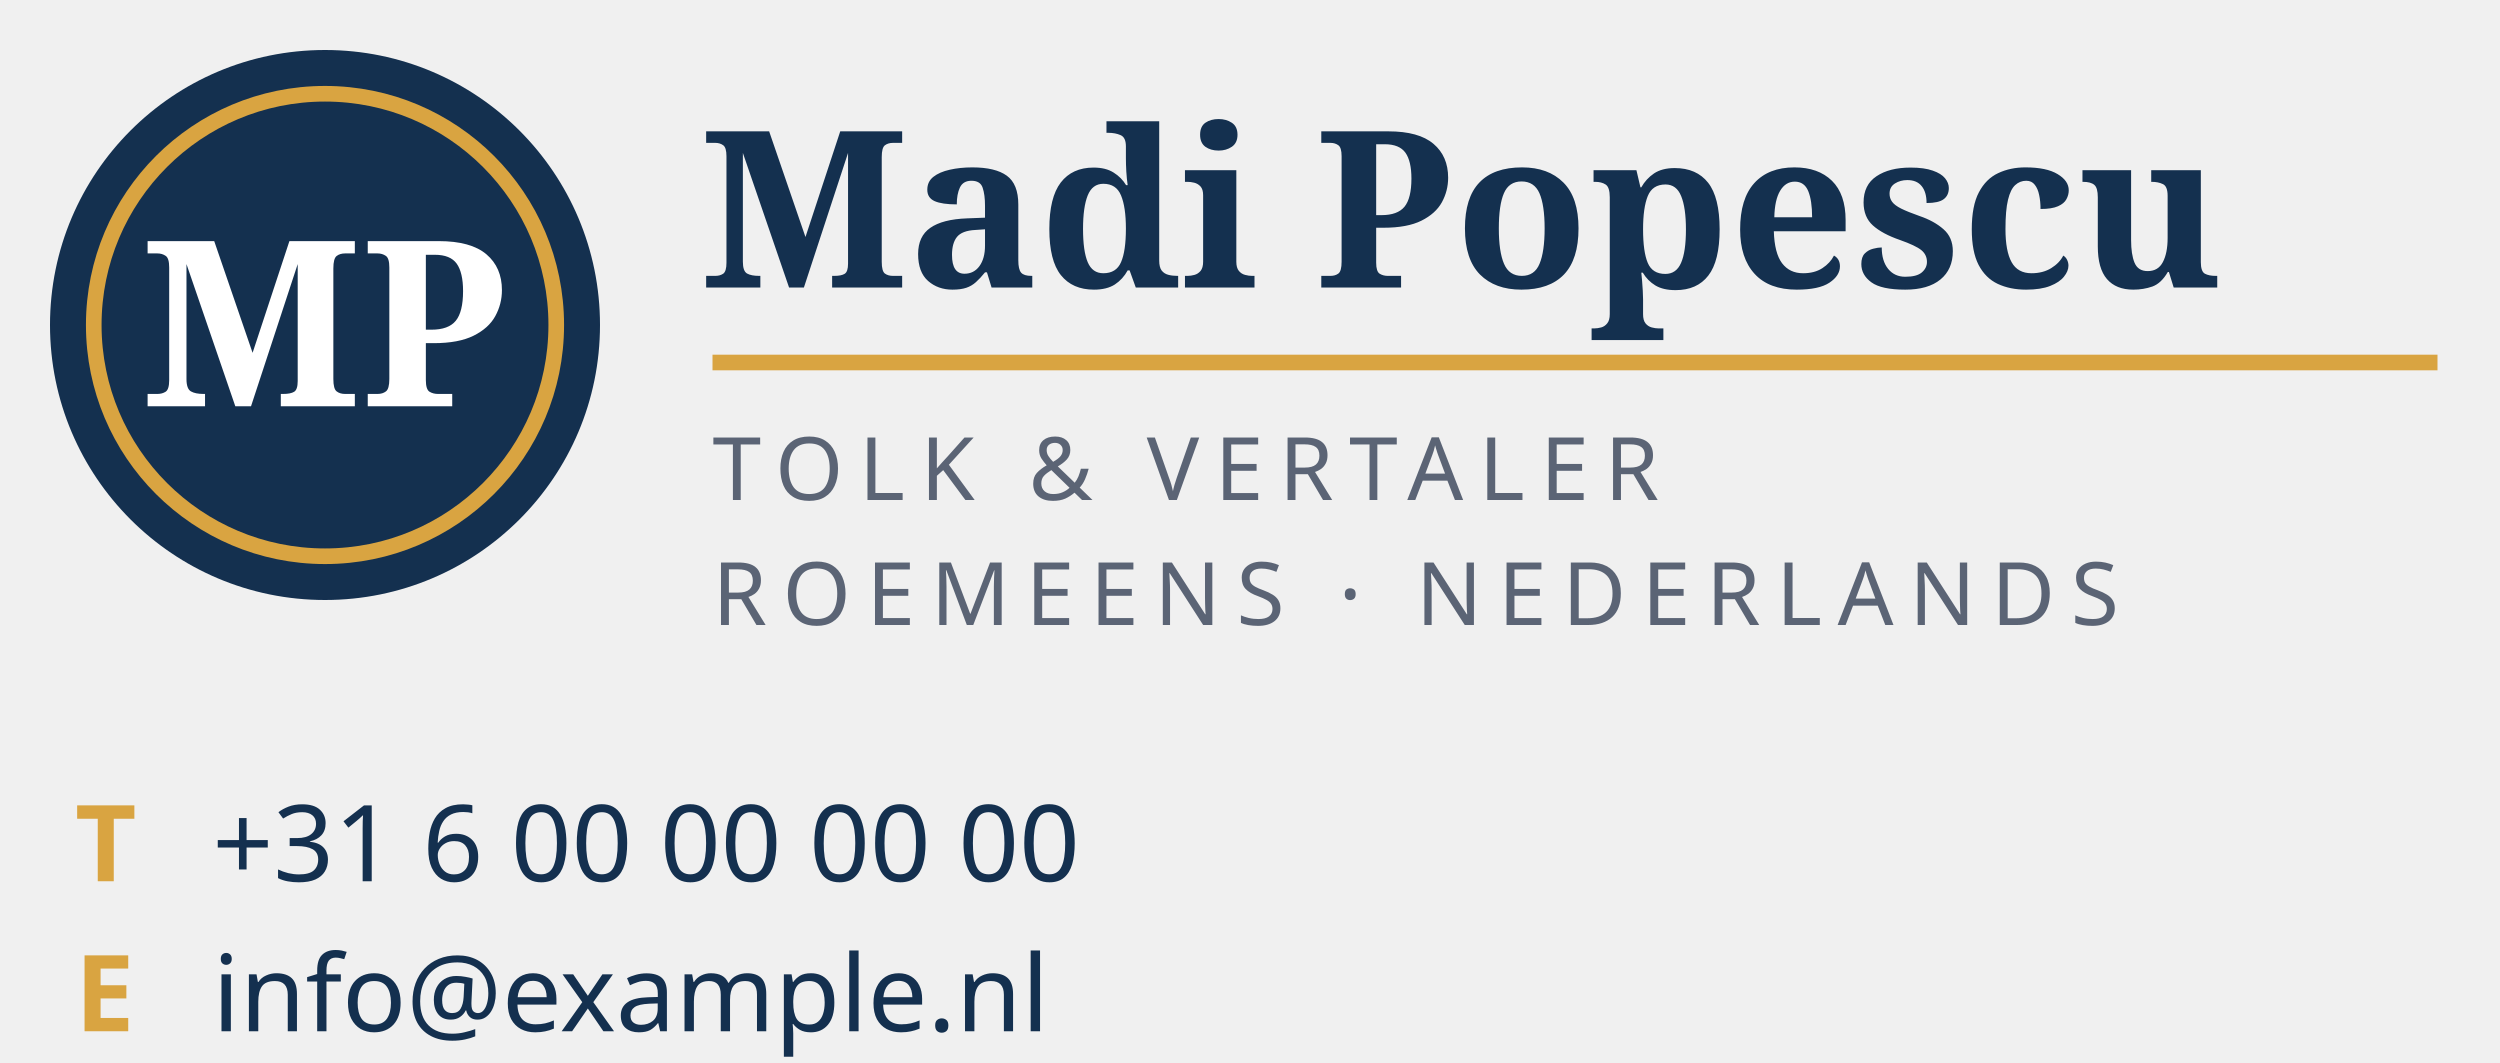
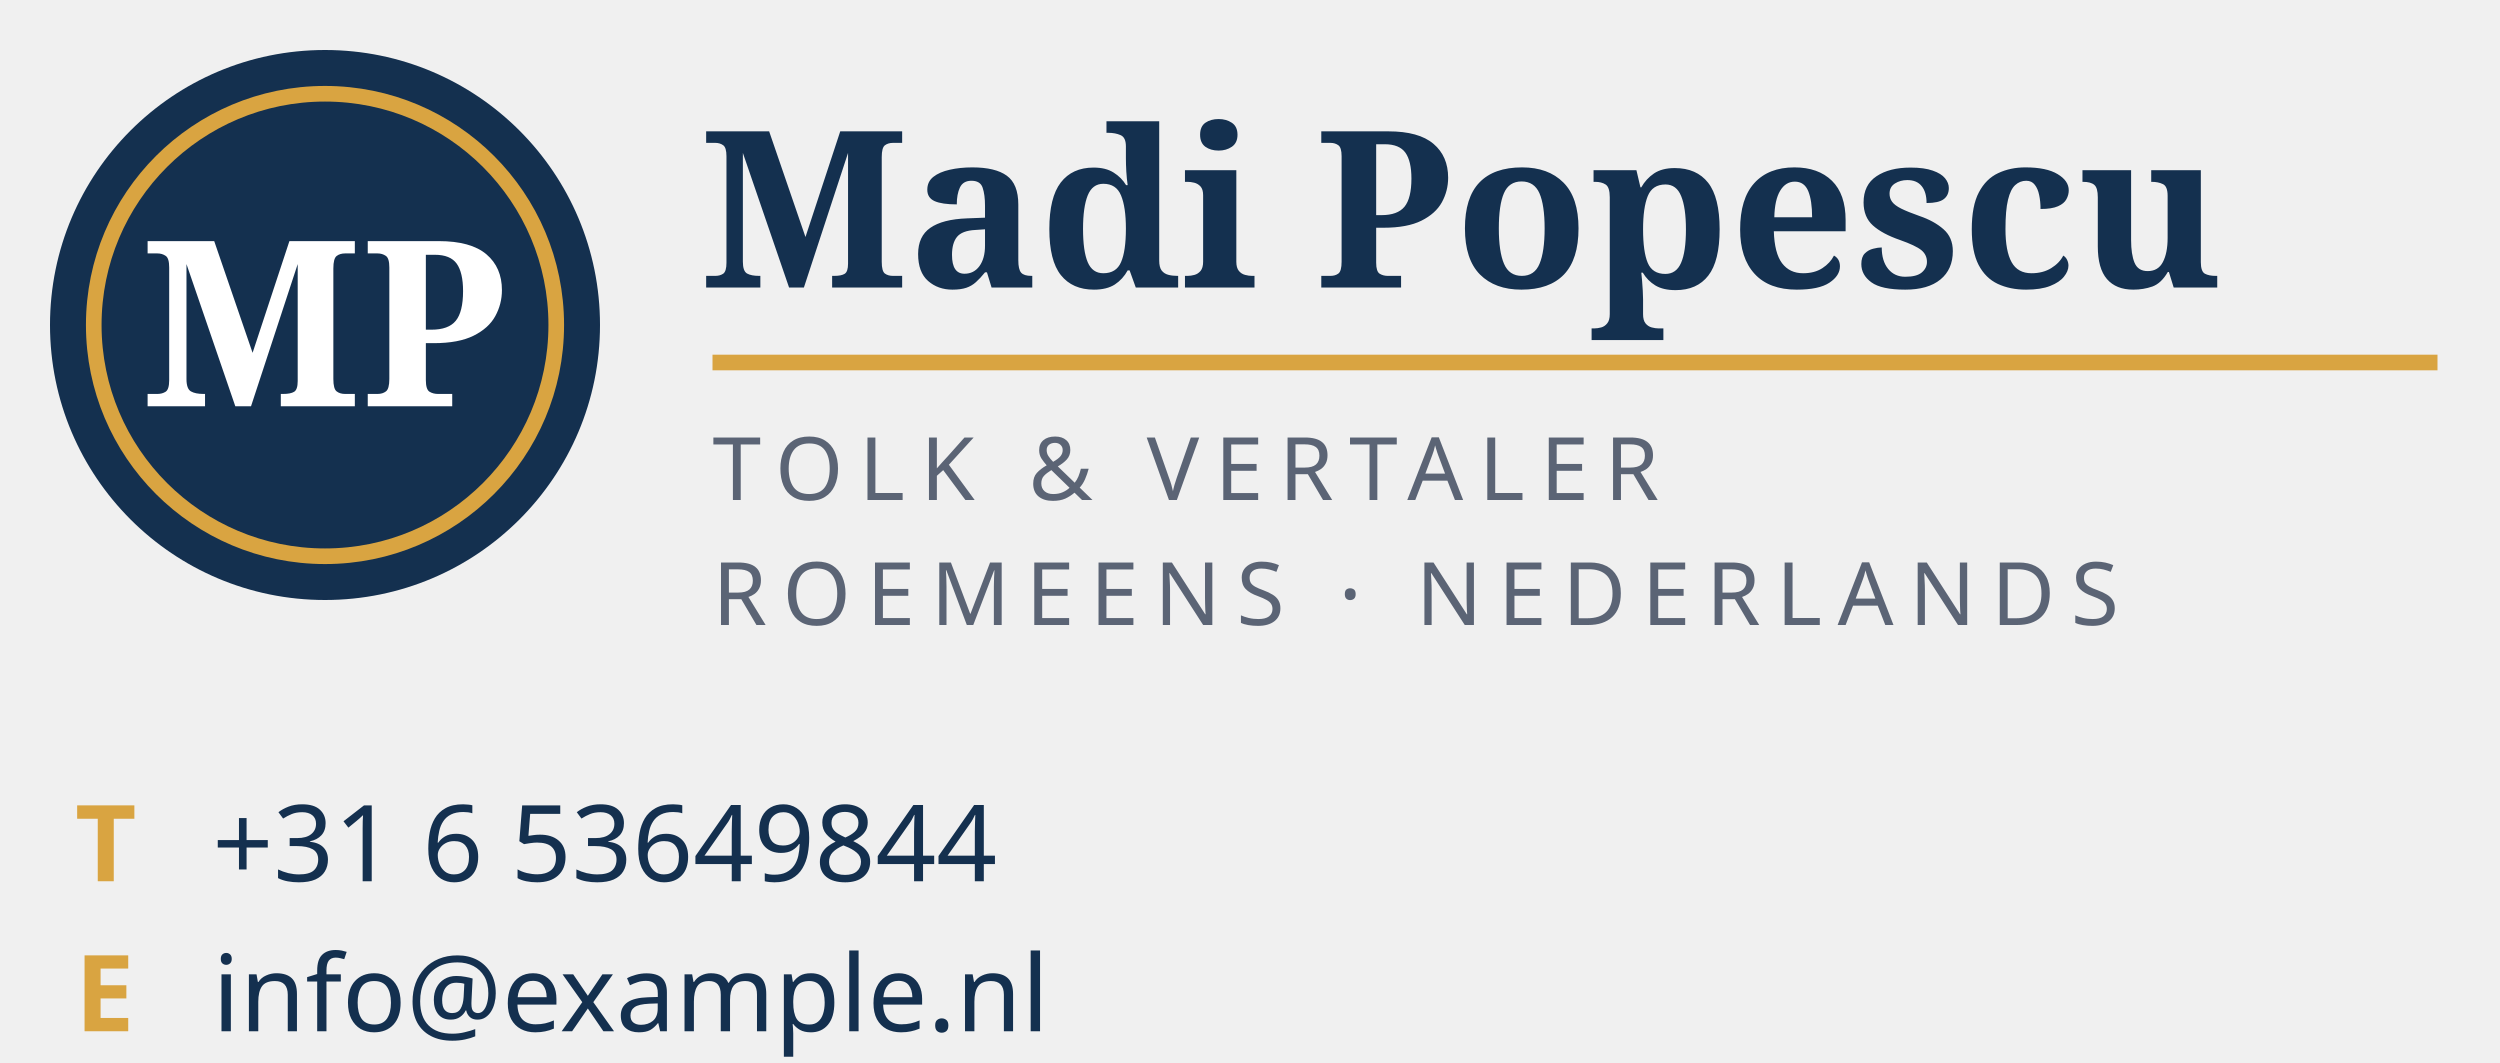
<svg xmlns="http://www.w3.org/2000/svg" viewBox="0 0 400 170" role="img" aria-label="Madi Popescu – Roemeens–Nederlands tolk en vertaler">
  <circle cx="52" cy="52" r="44" fill="#14304f" />
  <circle cx="52" cy="52" r="37" fill="none" stroke="#d9a441" stroke-width="2.5" />
  <text x="52" y="65" font-family="Georgia,serif" font-size="37" font-weight="700" fill="#fff" text-anchor="middle">MP</text>
  <text x="112" y="46" font-family="Georgia,serif" font-size="35" font-weight="700" fill="#14304f">Madi Popescu</text>
  <line x1="114" y1="58" x2="390" y2="58" stroke="#d9a441" stroke-width="2.5" />
  <text x="114" y="80" font-family="system-ui,sans-serif" font-size="14" letter-spacing="2.5" fill="#5b6475">TOLK &amp; VERTALER</text>
  <text x="114" y="100" font-family="system-ui,sans-serif" font-size="14" letter-spacing="2.5" fill="#5b6475">ROEMEENS · NEDERLANDS</text>
  <g font-family="system-ui,sans-serif" font-size="17" fill="#14304f">
    <text x="12" y="141" font-weight="700" fill="#d9a441">T</text>
-     <text x="34" y="141">+31 6 00 00 00 00</text>
+     <text x="34" y="141">+31 6 53649844</text>
    <text x="12" y="165" font-weight="700" fill="#d9a441">E</text>
    <text x="34" y="165">info@example.nl</text>
  </g>
</svg>
